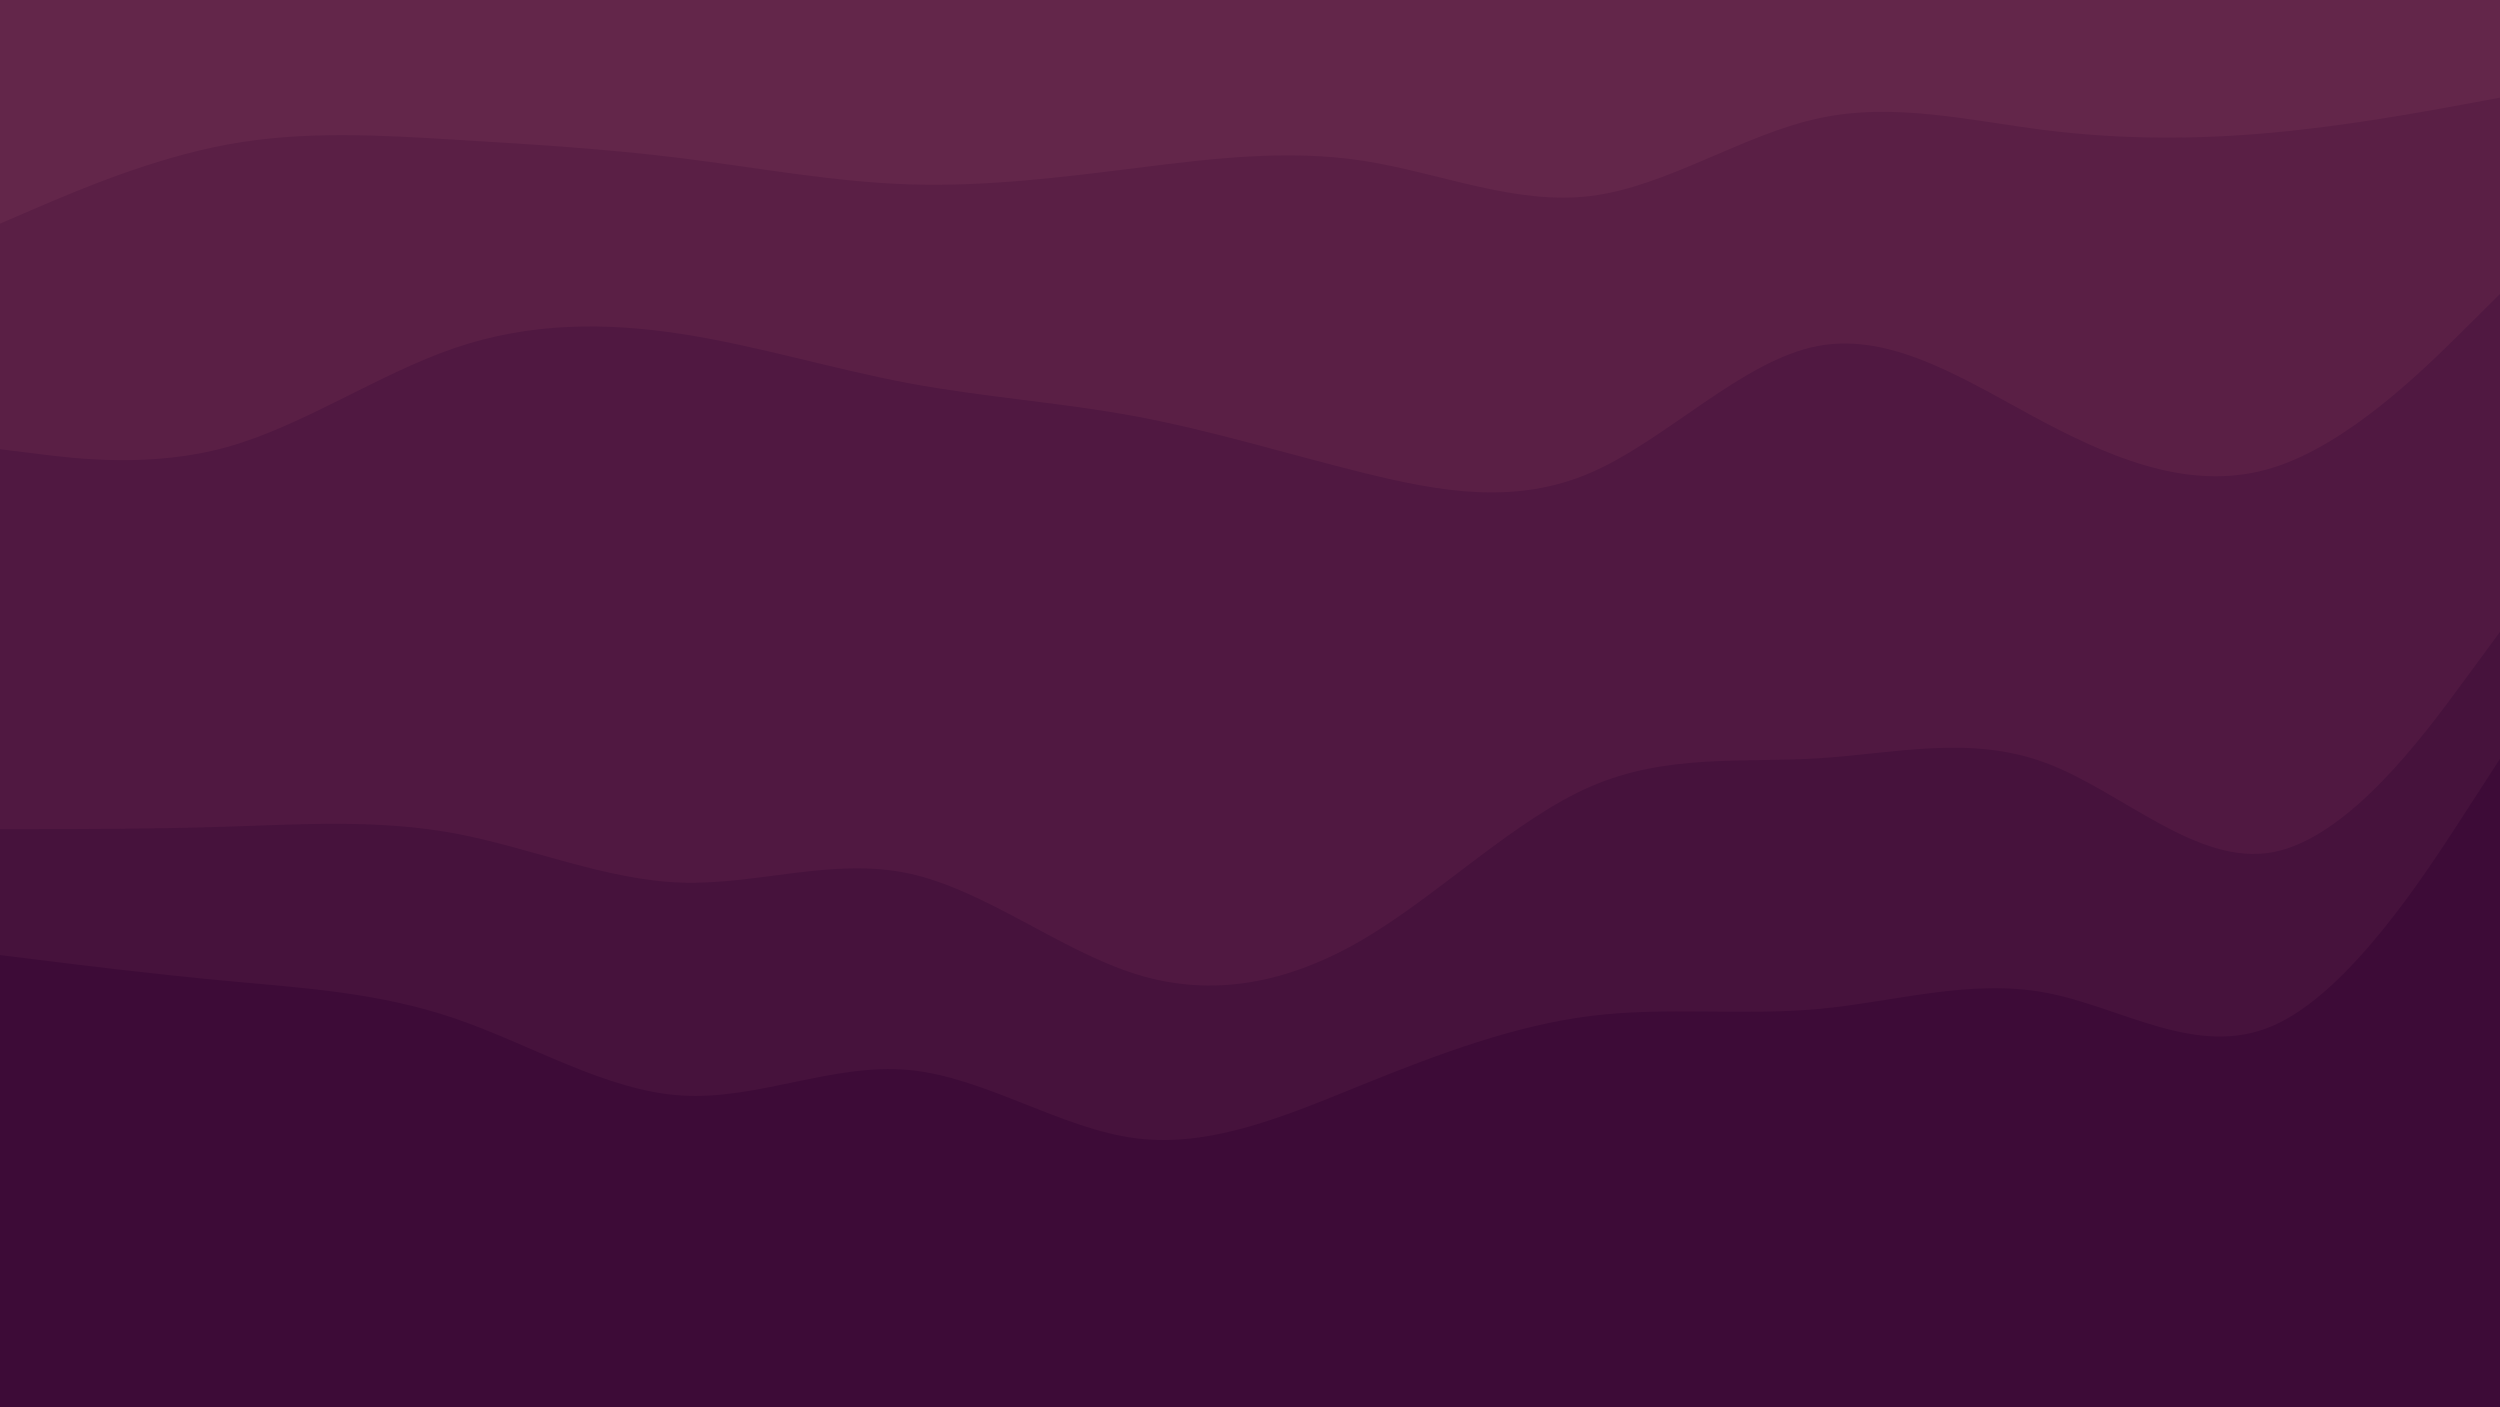
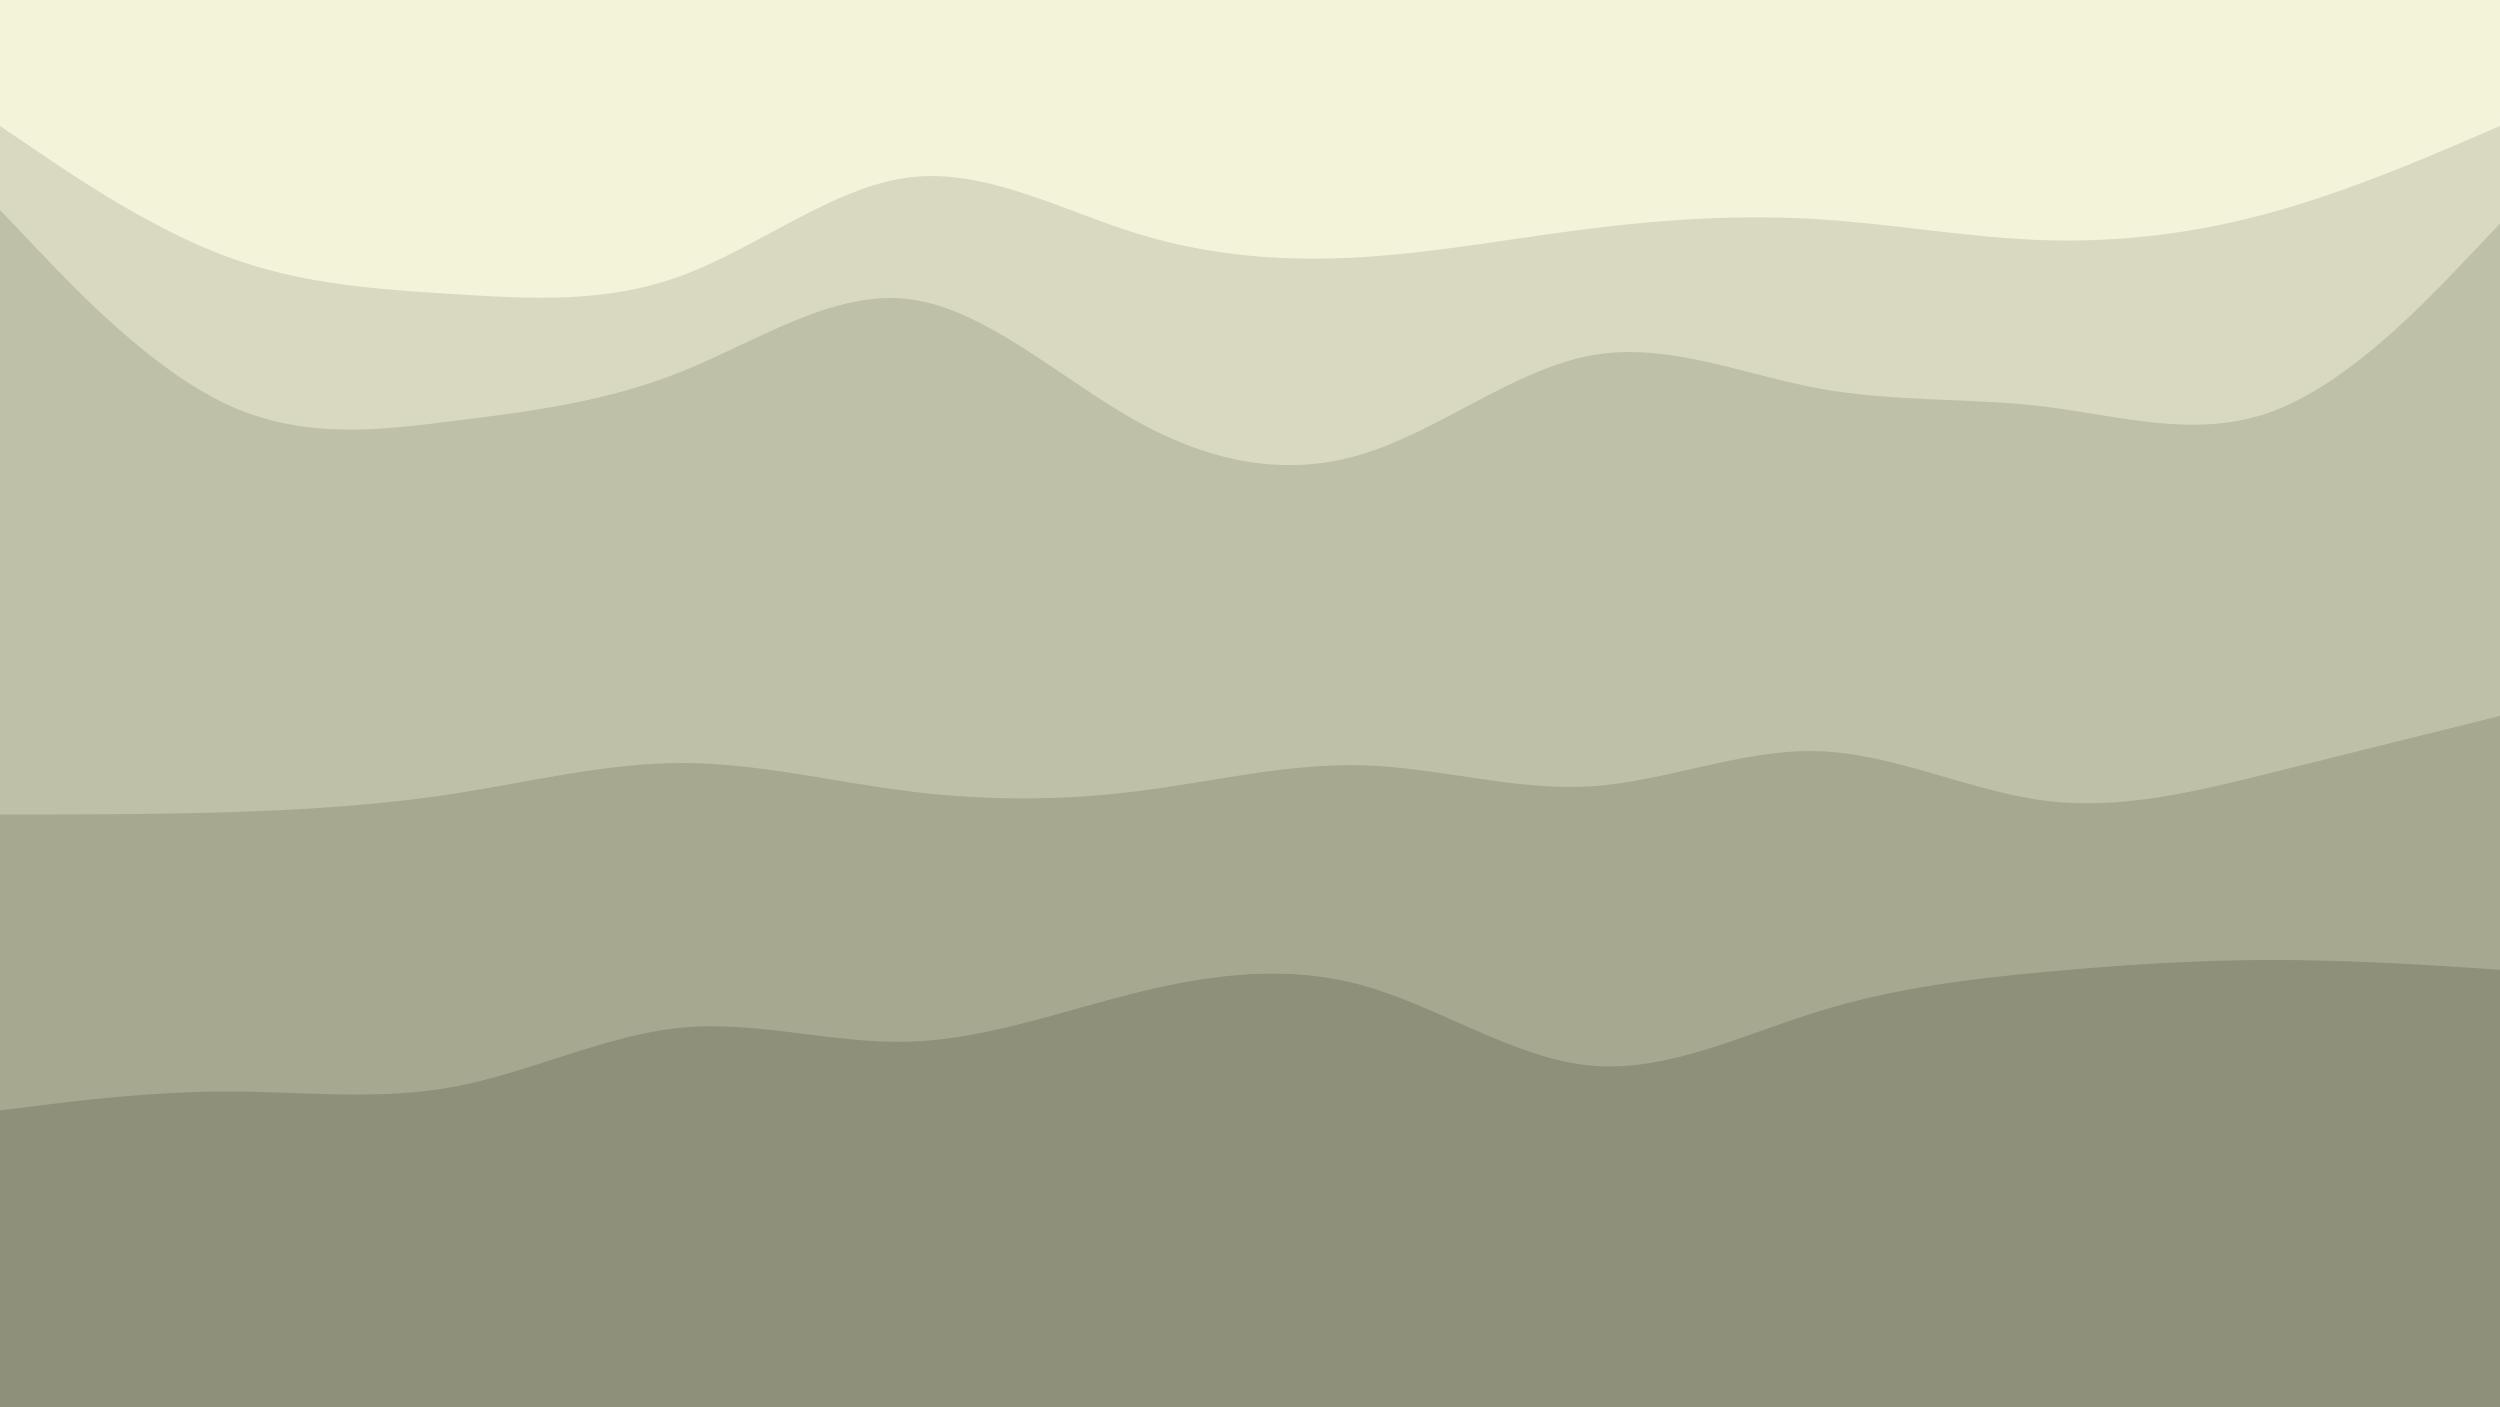
<svg xmlns="http://www.w3.org/2000/svg" id="visual" viewBox="0 0 2560 1440" width="2560" height="1440" version="1.1">
-   <path d="M0 231L38.8 214.3C77.7 197.7 155.3 164.3 232.8 150C310.3 135.7 387.7 140.3 465.2 145C542.7 149.7 620.3 154.3 698 164C775.7 173.7 853.3 188.3 931 190.8C1008.7 193.3 1086.3 183.7 1163.8 174C1241.3 164.3 1318.7 154.7 1396.2 166.7C1473.7 178.7 1551.3 212.3 1629 202.7C1706.7 193 1784.3 140 1862 123.2C1939.7 106.3 2017.3 125.7 2094.8 135.3C2172.3 145 2249.7 145 2327.2 137.8C2404.7 130.7 2482.3 116.3 2521.2 109.2L2560 102L2560 0L2521.2 0C2482.3 0 2404.7 0 2327.2 0C2249.7 0 2172.3 0 2094.8 0C2017.3 0 1939.7 0 1862 0C1784.3 0 1706.7 0 1629 0C1551.3 0 1473.7 0 1396.2 0C1318.7 0 1241.3 0 1163.8 0C1086.3 0 1008.7 0 931 0C853.3 0 775.7 0 698 0C620.3 0 542.7 0 465.2 0C387.7 0 310.3 0 232.8 0C155.3 0 77.7 0 38.8 0L0 0Z" fill="#63264a" />
-   <path d="M0 462L38.8 466.8C77.7 471.7 155.3 481.3 232.8 459.7C310.3 438 387.7 385 465.2 358.5C542.7 332 620.3 332 698 344C775.7 356 853.3 380 931 394.5C1008.7 409 1086.3 414 1163.8 428.5C1241.3 443 1318.7 467 1396.2 486.2C1473.7 505.3 1551.3 519.7 1629 486C1706.7 452.3 1784.3 370.7 1862 356.2C1939.7 341.7 2017.3 394.3 2094.8 435.2C2172.3 476 2249.7 505 2327.2 481C2404.7 457 2482.3 380 2521.2 341.5L2560 303L2560 100L2521.2 107.2C2482.3 114.3 2404.7 128.7 2327.2 135.8C2249.7 143 2172.3 143 2094.8 133.3C2017.3 123.7 1939.7 104.3 1862 121.2C1784.3 138 1706.7 191 1629 200.7C1551.3 210.3 1473.7 176.7 1396.2 164.7C1318.7 152.7 1241.3 162.3 1163.8 172C1086.3 181.7 1008.7 191.3 931 188.8C853.3 186.3 775.7 171.7 698 162C620.3 152.3 542.7 147.7 465.2 143C387.7 138.3 310.3 133.7 232.8 148C155.3 162.3 77.7 195.7 38.8 212.3L0 229Z" fill="#5a1f45" />
-   <path d="M0 851L38.8 851C77.7 851 155.3 851 232.8 848.5C310.3 846 387.7 841 465.2 855.3C542.7 869.7 620.3 903.3 698 905.8C775.7 908.3 853.3 879.7 931 896.5C1008.7 913.3 1086.3 975.7 1163.8 999.7C1241.3 1023.7 1318.7 1009.3 1396.2 963.7C1473.7 918 1551.3 841 1629 807.3C1706.7 773.7 1784.3 783.3 1862 778.5C1939.7 773.7 2017.3 754.3 2094.8 783.2C2172.3 812 2249.7 889 2327.2 874.7C2404.7 860.3 2482.3 754.7 2521.2 701.8L2560 649L2560 301L2521.2 339.5C2482.3 378 2404.7 455 2327.2 479C2249.7 503 2172.3 474 2094.8 433.2C2017.3 392.3 1939.7 339.7 1862 354.2C1784.3 368.7 1706.7 450.3 1629 484C1551.3 517.7 1473.7 503.3 1396.2 484.2C1318.7 465 1241.3 441 1163.8 426.5C1086.3 412 1008.7 407 931 392.5C853.3 378 775.7 354 698 342C620.3 330 542.7 330 465.2 356.5C387.7 383 310.3 436 232.8 457.7C155.3 479.3 77.7 469.7 38.8 464.8L0 460Z" fill="#501841" />
-   <path d="M0 980L38.8 984.8C77.7 989.7 155.3 999.3 232.8 1006.5C310.3 1013.7 387.7 1018.3 465.2 1044.7C542.7 1071 620.3 1119 698 1123.8C775.7 1128.7 853.3 1090.3 931 1097.7C1008.7 1105 1086.3 1158 1163.8 1167.7C1241.3 1177.3 1318.7 1143.7 1396.2 1112.3C1473.7 1081 1551.3 1052 1629 1042.3C1706.7 1032.7 1784.3 1042.3 1862 1035.2C1939.7 1028 2017.3 1004 2094.8 1018.5C2172.3 1033 2249.7 1086 2327.2 1052.5C2404.7 1019 2482.3 899 2521.2 839L2560 779L2560 647L2521.2 699.8C2482.3 752.7 2404.7 858.3 2327.2 872.7C2249.7 887 2172.3 810 2094.8 781.2C2017.3 752.3 1939.7 771.7 1862 776.5C1784.3 781.3 1706.7 771.7 1629 805.3C1551.3 839 1473.7 916 1396.2 961.7C1318.7 1007.3 1241.3 1021.7 1163.8 997.7C1086.3 973.7 1008.7 911.3 931 894.5C853.3 877.7 775.7 906.3 698 903.8C620.3 901.3 542.7 867.7 465.2 853.3C387.7 839 310.3 844 232.8 846.5C155.3 849 77.7 849 38.8 849L0 849Z" fill="#46123c" />
-   <path d="M0 1441L38.8 1441C77.7 1441 155.3 1441 232.8 1441C310.3 1441 387.7 1441 465.2 1441C542.7 1441 620.3 1441 698 1441C775.7 1441 853.3 1441 931 1441C1008.7 1441 1086.3 1441 1163.8 1441C1241.3 1441 1318.7 1441 1396.2 1441C1473.7 1441 1551.3 1441 1629 1441C1706.7 1441 1784.3 1441 1862 1441C1939.7 1441 2017.3 1441 2094.8 1441C2172.3 1441 2249.7 1441 2327.2 1441C2404.7 1441 2482.3 1441 2521.2 1441L2560 1441L2560 777L2521.2 837C2482.3 897 2404.7 1017 2327.2 1050.5C2249.7 1084 2172.3 1031 2094.8 1016.5C2017.3 1002 1939.7 1026 1862 1033.2C1784.3 1040.3 1706.7 1030.7 1629 1040.3C1551.3 1050 1473.7 1079 1396.2 1110.3C1318.7 1141.7 1241.3 1175.3 1163.8 1165.7C1086.3 1156 1008.7 1103 931 1095.7C853.3 1088.3 775.7 1126.7 698 1121.8C620.3 1117 542.7 1069 465.2 1042.7C387.7 1016.3 310.3 1011.7 232.8 1004.5C155.3 997.3 77.7 987.7 38.8 982.8L0 978Z" fill="#3d0b37" />
+   <path d="M0 131L38.8 157.3C77.7 183.7 155.3 236.3 232.8 265C310.3 293.7 387.7 298.3 465.2 303.2C542.7 308 620.3 313 698 284.3C775.7 255.7 853.3 193.3 931 183.7C1008.7 174 1086.3 217 1163.8 241C1241.3 265 1318.7 270 1396.2 265.2C1473.7 260.3 1551.3 245.7 1629 236C1706.7 226.3 1784.3 221.7 1862 226.5C1939.7 231.3 2017.3 245.7 2094.8 248C2172.3 250.3 2249.7 240.7 2327.2 219.2C2404.7 197.7 2482.3 164.3 2521.2 147.7L2560 131L2560 0L2521.2 0C2482.3 0 2404.7 0 2327.2 0C2249.7 0 2172.3 0 2094.8 0C2017.3 0 1939.7 0 1862 0C1784.3 0 1706.7 0 1629 0C1551.3 0 1473.7 0 1396.2 0C1318.7 0 1241.3 0 1163.8 0C1086.3 0 1008.7 0 931 0C853.3 0 775.7 0 698 0C620.3 0 542.7 0 465.2 0C387.7 0 310.3 0 232.8 0C155.3 0 77.7 0 38.8 0L0 0Z" fill="#f2f3d9" />
+   <path d="M0 217L38.8 257.8C77.7 298.7 155.3 380.3 232.8 416.3C310.3 452.3 387.7 442.7 465.2 433C542.7 423.3 620.3 413.7 698 382.5C775.7 351.3 853.3 298.7 931 308.3C1008.7 318 1086.3 390 1163.8 433.2C1241.3 476.3 1318.7 490.7 1396.2 466.7C1473.7 442.7 1551.3 380.3 1629 366C1706.7 351.7 1784.3 385.3 1862 399.7C1939.7 414 2017.3 409 2094.8 418.5C2172.3 428 2249.7 452 2327.2 423.2C2404.7 394.3 2482.3 312.7 2521.2 271.8L2560 231L2560 129L2521.2 145.7C2482.3 162.3 2404.7 195.7 2327.2 217.2C2249.7 238.7 2172.3 248.3 2094.8 246C2017.3 243.7 1939.7 229.3 1862 224.5C1784.3 219.7 1706.7 224.3 1629 234C1551.3 243.7 1473.7 258.3 1396.2 263.2C1318.7 268 1241.3 263 1163.8 239C1086.3 215 1008.7 172 931 181.7C853.3 191.3 775.7 253.7 698 282.3C620.3 311 542.7 306 465.2 301.2C387.7 296.3 310.3 291.7 232.8 263C155.3 234.3 77.7 181.7 38.8 155.3L0 129Z" fill="#d8d9c0" />
+   <path d="M0 836L38.8 836C77.7 836 155.3 836 232.8 833.7C310.3 831.3 387.7 826.7 465.2 814.7C542.7 802.7 620.3 783.3 698 783.3C775.7 783.3 853.3 802.7 931 812.3C1008.7 822 1086.3 822 1163.8 812.3C1241.3 802.7 1318.7 783.3 1396.2 785.7C1473.7 788 1551.3 812 1629 807.2C1706.7 802.3 1784.3 768.7 1862 771.2C1939.7 773.7 2017.3 812.3 2094.8 822C2172.3 831.7 2249.7 812.3 2327.2 793C2404.7 773.7 2482.3 754.3 2521.2 744.7L2560 735L2560 229L2521.2 269.8C2482.3 310.7 2404.7 392.3 2327.2 421.2C2249.7 450 2172.3 426 2094.8 416.5C2017.3 407 1939.7 412 1862 397.7C1784.3 383.3 1706.7 349.7 1629 364C1551.3 378.3 1473.7 440.7 1396.2 464.7C1318.7 488.7 1241.3 474.3 1163.8 431.2C1086.3 388 1008.7 316 931 306.3C853.3 296.7 775.7 349.3 698 380.5C620.3 411.7 542.7 421.3 465.2 431C387.7 440.7 310.3 450.3 232.8 414.3C155.3 378.3 77.7 296.7 38.8 255.8L0 215Z" fill="#bfc0a8" />
+   <path d="M0 1139L38.8 1134.2C77.7 1129.3 155.3 1119.7 232.8 1119.7C310.3 1119.7 387.7 1129.3 465.2 1114.8C542.7 1100.3 620.3 1061.7 698 1054.3C775.7 1047 853.3 1071 931 1068.7C1008.7 1066.3 1086.3 1037.7 1163.8 1018.5C1241.3 999.3 1318.7 989.7 1396.2 1011.3C1473.7 1033 1551.3 1086 1629 1093.2C1706.7 1100.3 1784.3 1061.7 1862 1037.7C1939.7 1013.7 2017.3 1004.3 2094.8 997.2C2172.3 990 2249.7 985 2327.2 985C2404.7 985 2482.3 990 2521.2 992.5L2560 995L2560 733L2521.2 742.7C2482.3 752.3 2404.7 771.7 2327.2 791C2249.7 810.3 2172.3 829.7 2094.8 820C2017.3 810.3 1939.7 771.7 1862 769.2C1784.3 766.7 1706.7 800.3 1629 805.2C1551.3 810 1473.7 786 1396.2 783.7C1318.7 781.3 1241.3 800.7 1163.8 810.3C1086.3 820 1008.7 820 931 810.3C853.3 800.7 775.7 781.3 698 781.3C620.3 781.3 542.7 800.7 465.2 812.7C387.7 824.7 310.3 829.3 232.8 831.7C155.3 834 77.7 834 38.8 834L0 834Z" fill="#a7a890" />
+   <path d="M0 1441L38.8 1441C77.7 1441 155.3 1441 232.8 1441C310.3 1441 387.7 1441 465.2 1441C542.7 1441 620.3 1441 698 1441C775.7 1441 853.3 1441 931 1441C1008.7 1441 1086.3 1441 1163.8 1441C1241.3 1441 1318.7 1441 1396.2 1441C1473.7 1441 1551.3 1441 1629 1441C1706.7 1441 1784.3 1441 1862 1441C1939.7 1441 2017.3 1441 2094.8 1441C2172.3 1441 2249.7 1441 2327.2 1441C2404.7 1441 2482.3 1441 2521.2 1441L2560 1441L2560 993L2521.2 990.5C2482.3 988 2404.7 983 2327.2 983C2249.7 983 2172.3 988 2094.8 995.2C2017.3 1002.3 1939.7 1011.7 1862 1035.7C1784.3 1059.7 1706.7 1098.3 1629 1091.2C1551.3 1084 1473.7 1031 1396.2 1009.3C1318.7 987.7 1241.3 997.3 1163.8 1016.5C1086.3 1035.7 1008.7 1064.3 931 1066.7C853.3 1069 775.7 1045 698 1052.3C620.3 1059.7 542.7 1098.3 465.2 1112.8C387.7 1127.3 310.3 1117.7 232.8 1117.7C155.3 1117.7 77.7 1127.3 38.8 1132.2L0 1137Z" fill="#8f9079" />
</svg>
